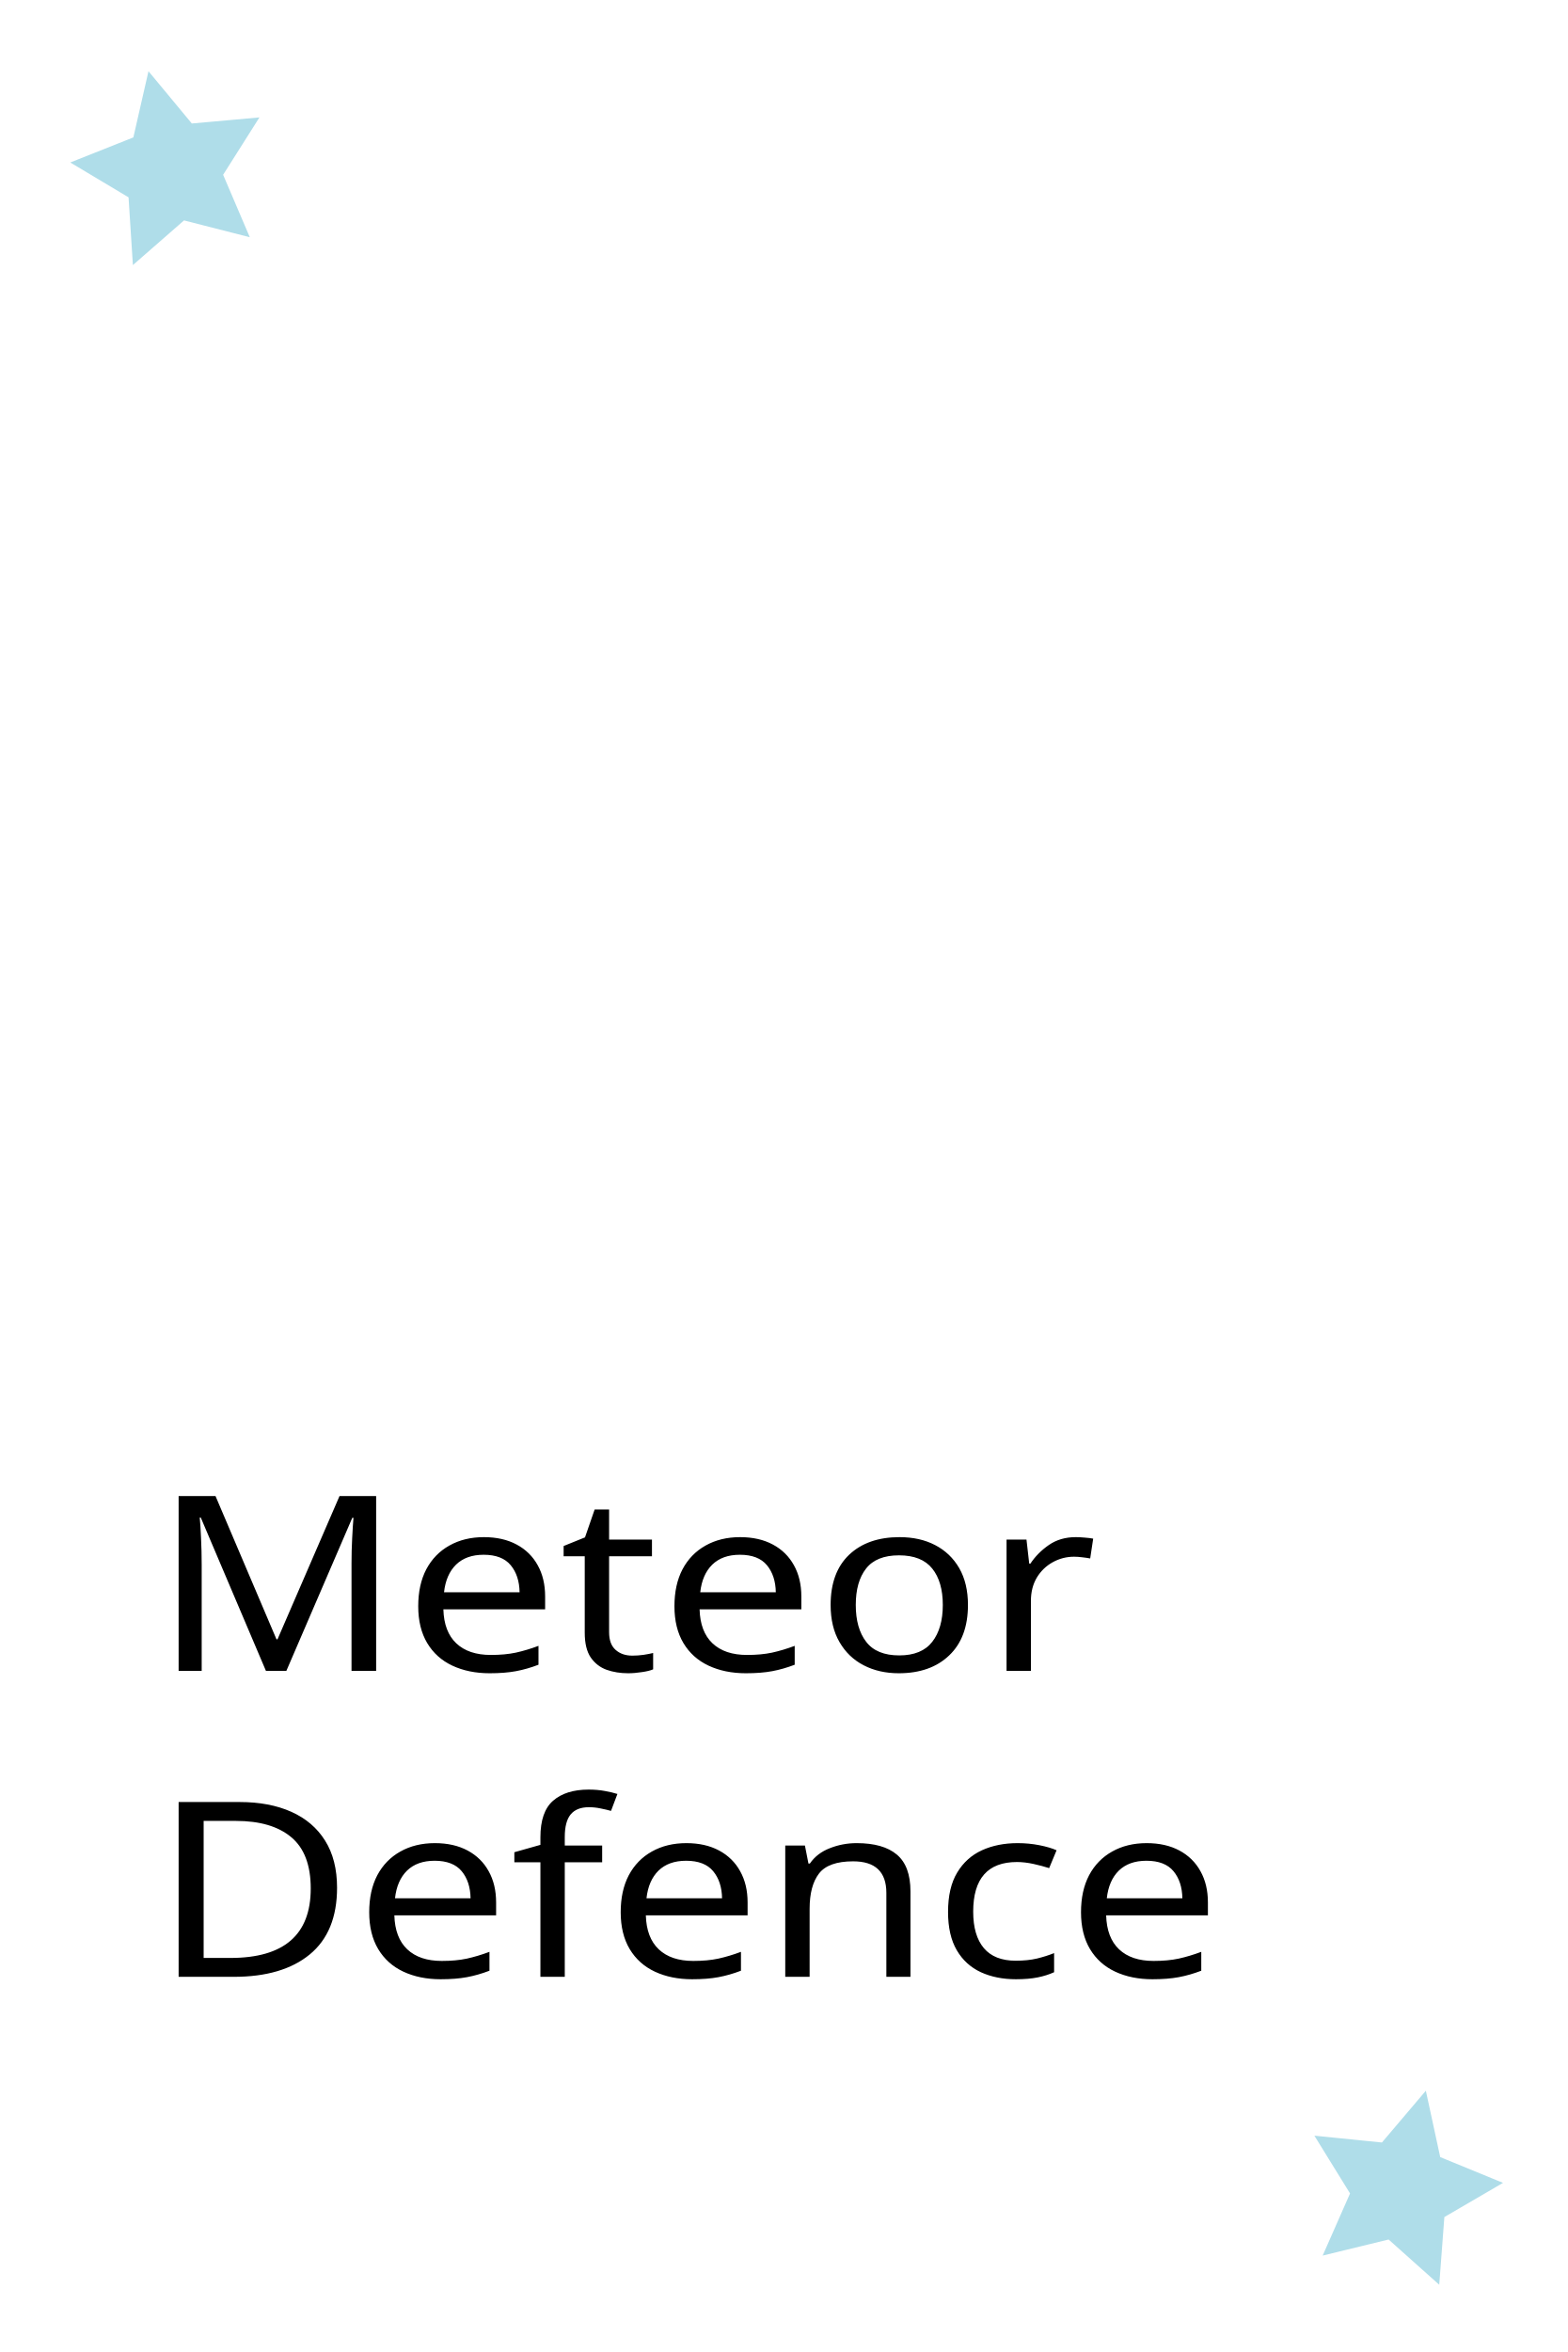
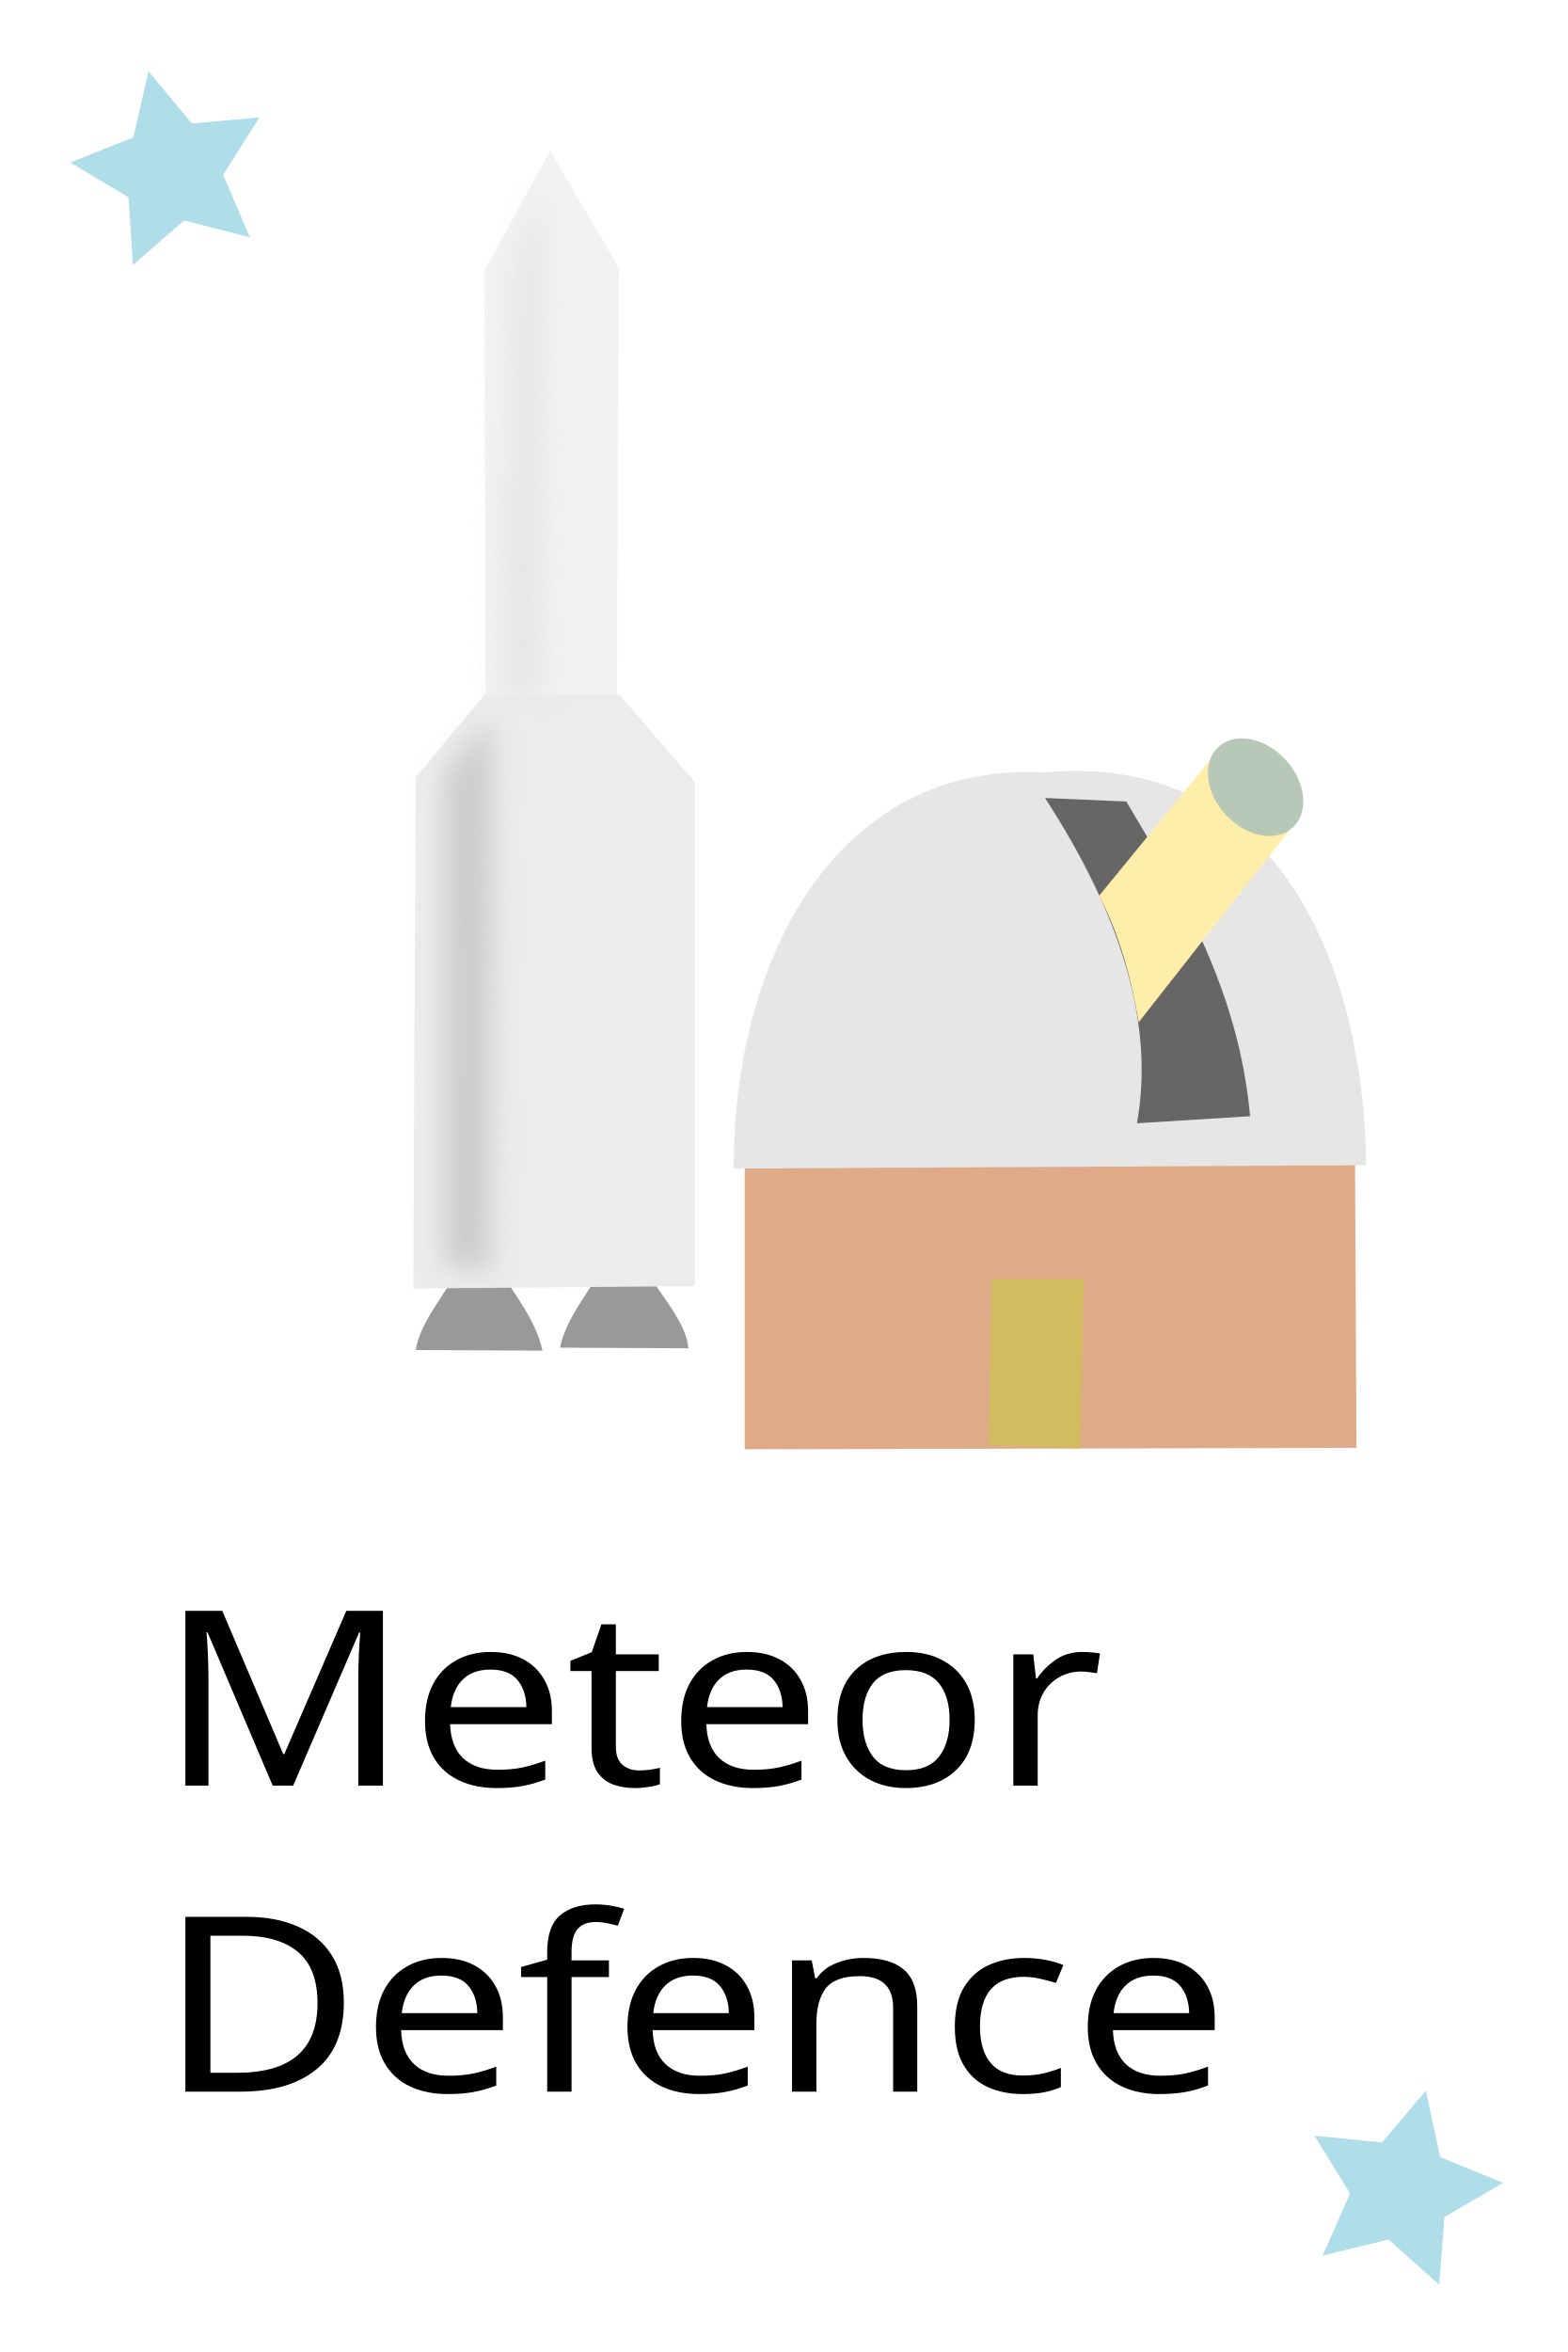
<svg xmlns="http://www.w3.org/2000/svg" xmlns:xlink="http://www.w3.org/1999/xlink" width="200" height="300" id="svg5382" version="1.1">
-   <defs id="defs5384" />
+   <defs id="defs5384">
+     <filter color-interpolation-filters="sRGB" id="filter4249" x="-0.799" width="2.597" y="-0.065" height="1.13">
+       <feGaussianBlur stdDeviation="2.402" id="feGaussianBlur4251" />
+     </filter>
+   </defs>
  <g id="layer1" transform="translate(0,-752.3622)">
    <rect style="fill:#ffffff;stroke:none" id="rect5598" width="204.387" height="316.13" x="-2.691" y="746.839" />
-     <text xml:space="preserve" style="font-size:33.215px;font-style:normal;font-weight:normal;line-height:125%;letter-spacing:0px;word-spacing:0px;fill:#000000;fill-opacity:1;stroke:none;font-family:Sans" x="18.205" y="1027.072" id="text5494" transform="scale(1.063798,0.9400285)">
-       <tspan id="tspan5496" x="18.205" y="1027.072">Meteor</tspan>
-       <tspan x="18.205" y="1068.591" id="tspan3139">Defence</tspan>
+     <text xml:space="preserve" style="font-size:33.215px;font-style:normal;font-weight:normal;line-height:125%;letter-spacing:0px;word-spacing:0px;fill:#000000;fill-opacity:1;stroke:none;font-family:Sans" x="19.015" y="1042.65" id="text5494" transform="scale(1.063798,0.9400285)">
+       <tspan id="tspan5496" x="19.015" y="1042.65">Meteor</tspan>
+       <tspan x="19.015" y="1084.169" id="tspan3139">Defence</tspan>
    </text>
    <path style="fill:#afdde9;stroke:#afdde9" id="path3826" d="M 20.673,18.756 13.009,16.798 7.051,22.001 6.545,14.107 -0.245,10.048 7.106,7.127 8.868,-0.585 13.918,5.505 21.797,4.797 l -4.231,6.684 z" transform="translate(10.33668,763.1296)" />
    <use x="0" y="0" xlink:href="#path3826" id="use3828" transform="matrix(0.8874504,0.4609032,-0.4609032,0.8874504,516.0457,334.5601)" width="200" height="300" />
+     <g id="g3514" transform="matrix(0.7110221,0,0,0.7110221,-6.133388,226.7164)">
+       <path style="fill:#999999;stroke:none" d="m 90.851,967.03 c -2.647,4.811 -6.899,9.623 -7.642,14.434 l 22.746,0.112 c -1.008,-5.132 -5.088,-10.264 -8.312,-15.395 z" id="path3516" />
+       <path id="path3518" d="m 116.748,966.606 c -2.628,4.777 -6.494,9.023 -7.642,14.434 l 23.014,0.112 c -0.189,-4.547 -5.633,-10.424 -8.58,-15.395 z" style="fill:#999999;stroke:none" />
+       <path style="fill:#ececec;stroke:none" d="m 82.785,970.427 0.425,-91.7 12.736,-15.283 23.774,0.425 13.585,15.708 0,90.426 z" id="path3520" />
+       <path style="fill:#f2f2f2;stroke:none" d="m 95.784,864.029 -0.264,-76.153 11.813,-21.52 12.326,20.905 -0.336,76.592 z" id="path3522" />
+       <path style="fill:#cccccc;stroke:none;filter:url(#filter4249)" d="m 88.394,125.466 0,88.394 8.118,1.353 0.451,-99.669 z" id="path3524" transform="translate(0,752.3622)" />
+       <path id="path3526" d="m 101.022,785.826 -2.706,77.571 8.118,0.451 -0.451,-91.551 z" style="fill:#e6e6e6;stroke:none;filter:url(#filter4249)" />
+     </g>
+     <g id="g3535" transform="translate(20.67337,6.891123)">
+       <path id="path3056" d="m 74.34,893.549 0,36.781 78.043,-0.187 -0.187,-36.408 z" style="fill:#deaa87;stroke:none" />
+       <path id="path3046" d="m 72.942,894.521 80.662,-0.425 c -0.053,-20.218 -8.271,-53.079 -41.18,-50.095 -26.209,-1.393 -39.582,23.574 -39.482,50.52 z" style="fill:#e6e6e6;stroke:none" />
+       <path id="path3050" d="m 112.646,847.255 c 9.74,14.997 14.01,28.899 11.726,41.491 l 14.432,-0.902 c -1.394,-15.7 -8.506,-27.969 -15.785,-40.138 z" style="fill:#666666;stroke:none" />
+       <path id="path3048" d="m 119.548,859.725 15.283,-18.68 10.15,8.845 -20.386,25.976 c -0.939,-5.674 -2.479,-11.255 -5.047,-16.14 z" style="fill:#ffeeaa;stroke:none" />
+       <path transform="matrix(0.6786249,0.734485,-0.734485,0.6786249,69.95808,701.6836)" d="m 160.102,46.768 c 0,2.864 -3.13,5.186 -6.99,5.186 -3.861,0 -6.99,-2.322 -6.99,-5.186 0,-2.864 3.13,-5.186 6.99,-5.186 3.861,0 6.99,2.322 6.99,5.186 z" id="path3052" style="fill:#b7c8b7;fill-opacity:1;stroke:none" />
+       <path id="path3075" d="m 105.43,929.786 0.451,-21.197 11.726,0 -0.451,21.648 z" style="fill:#d3bc5f;stroke:none" />
+     </g>
  </g>
</svg>
